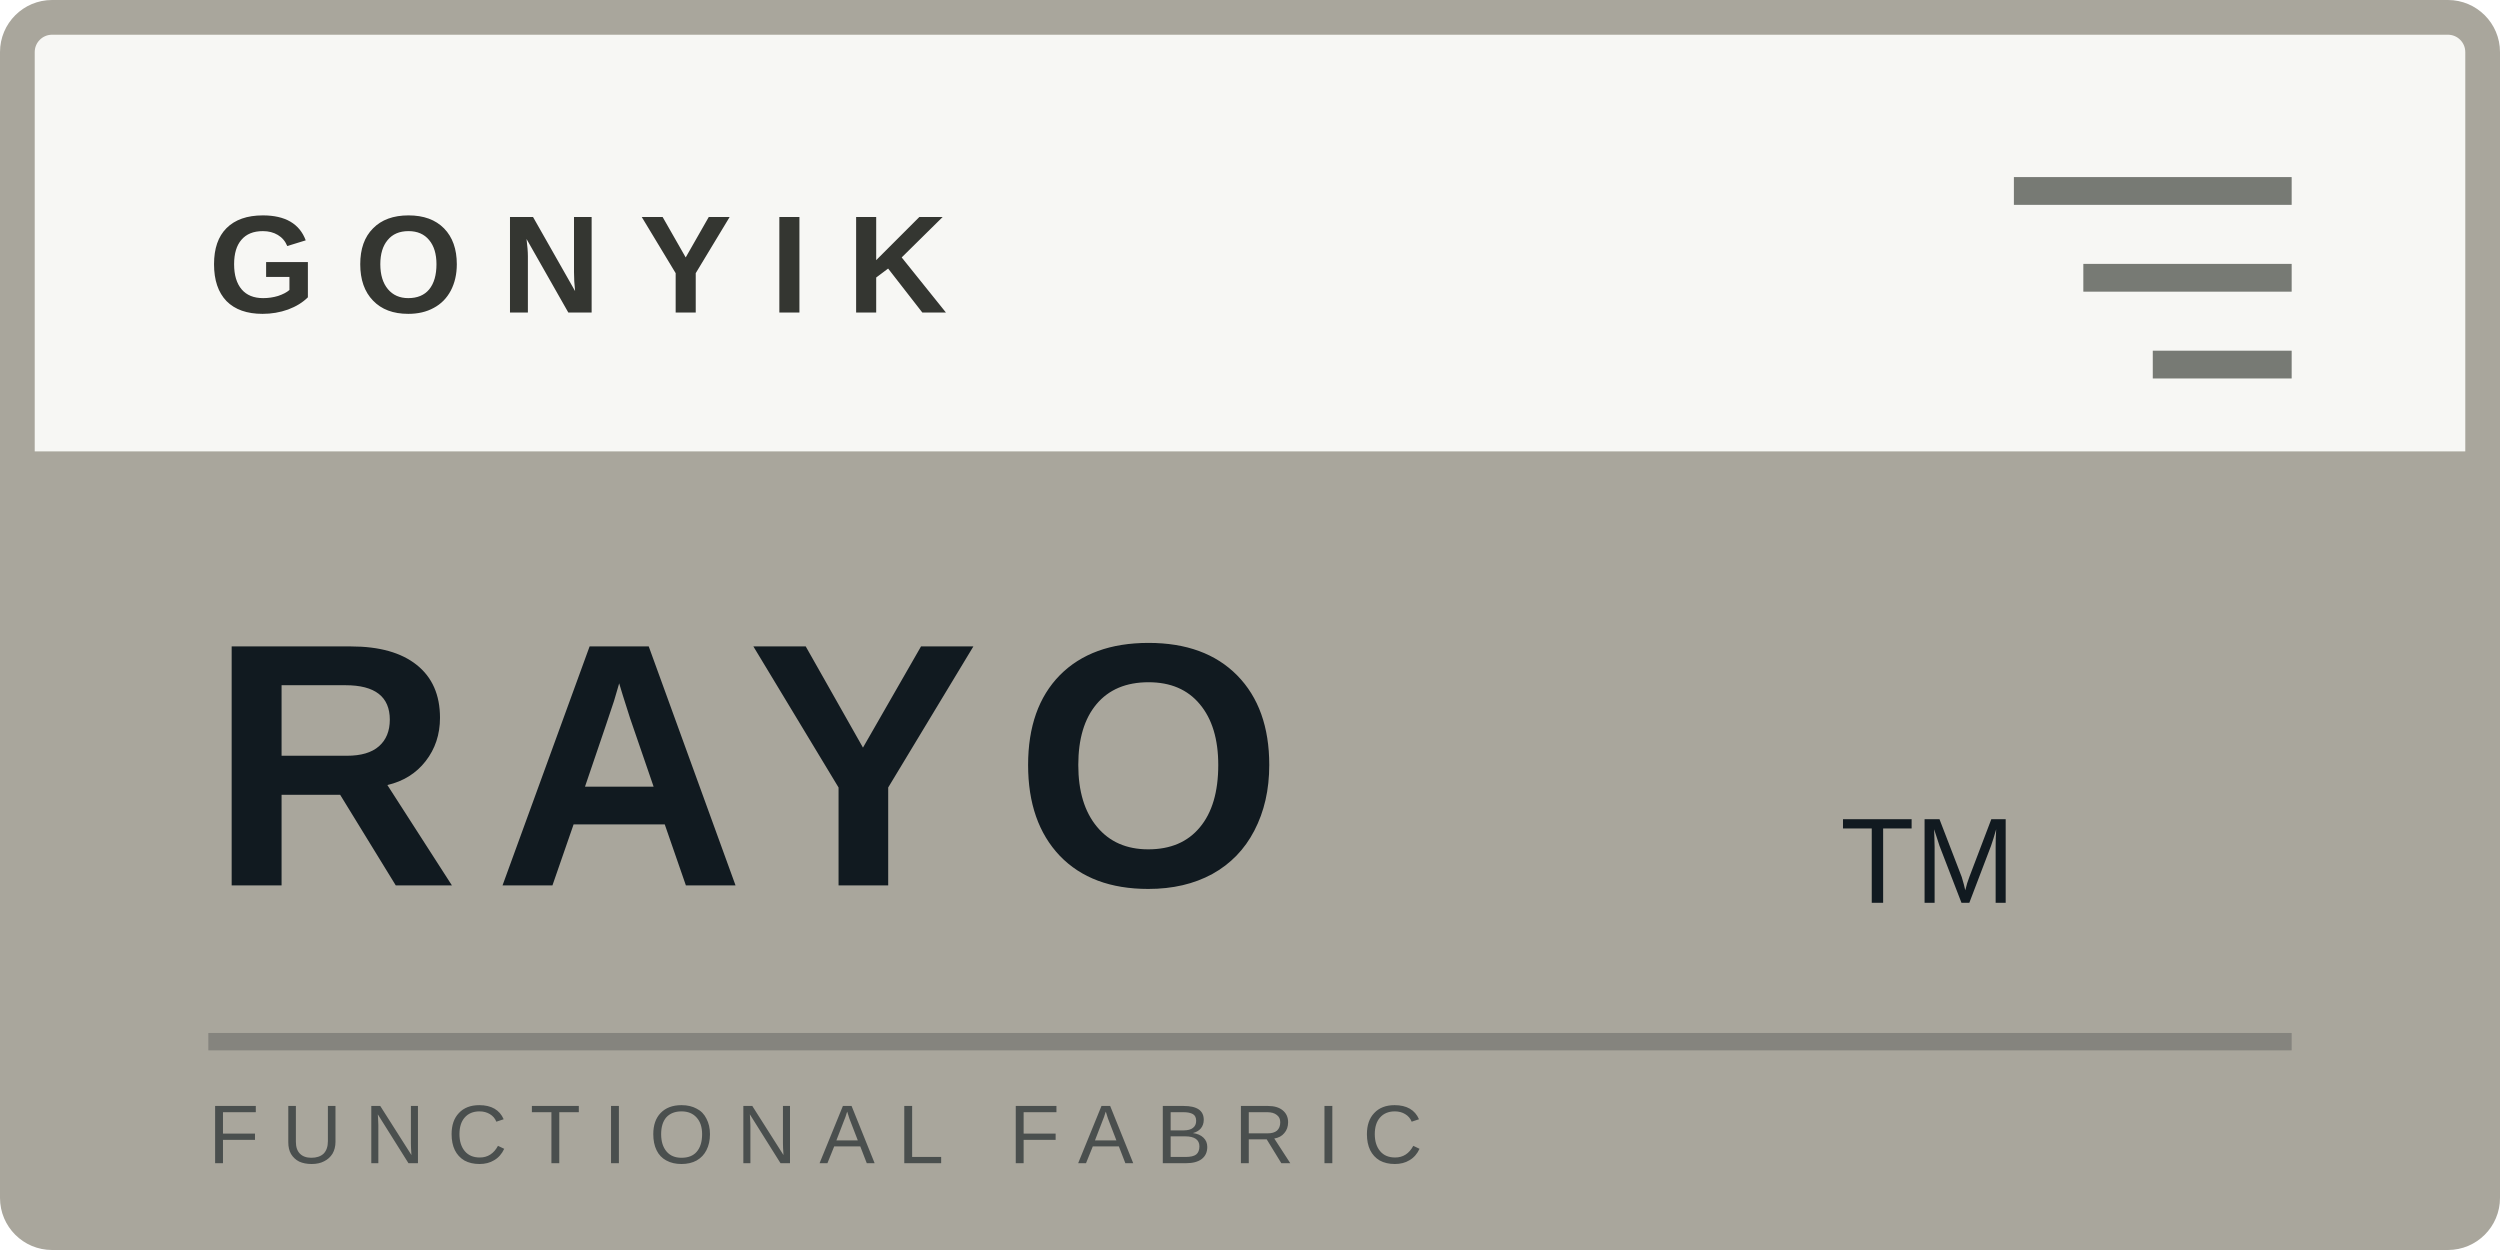
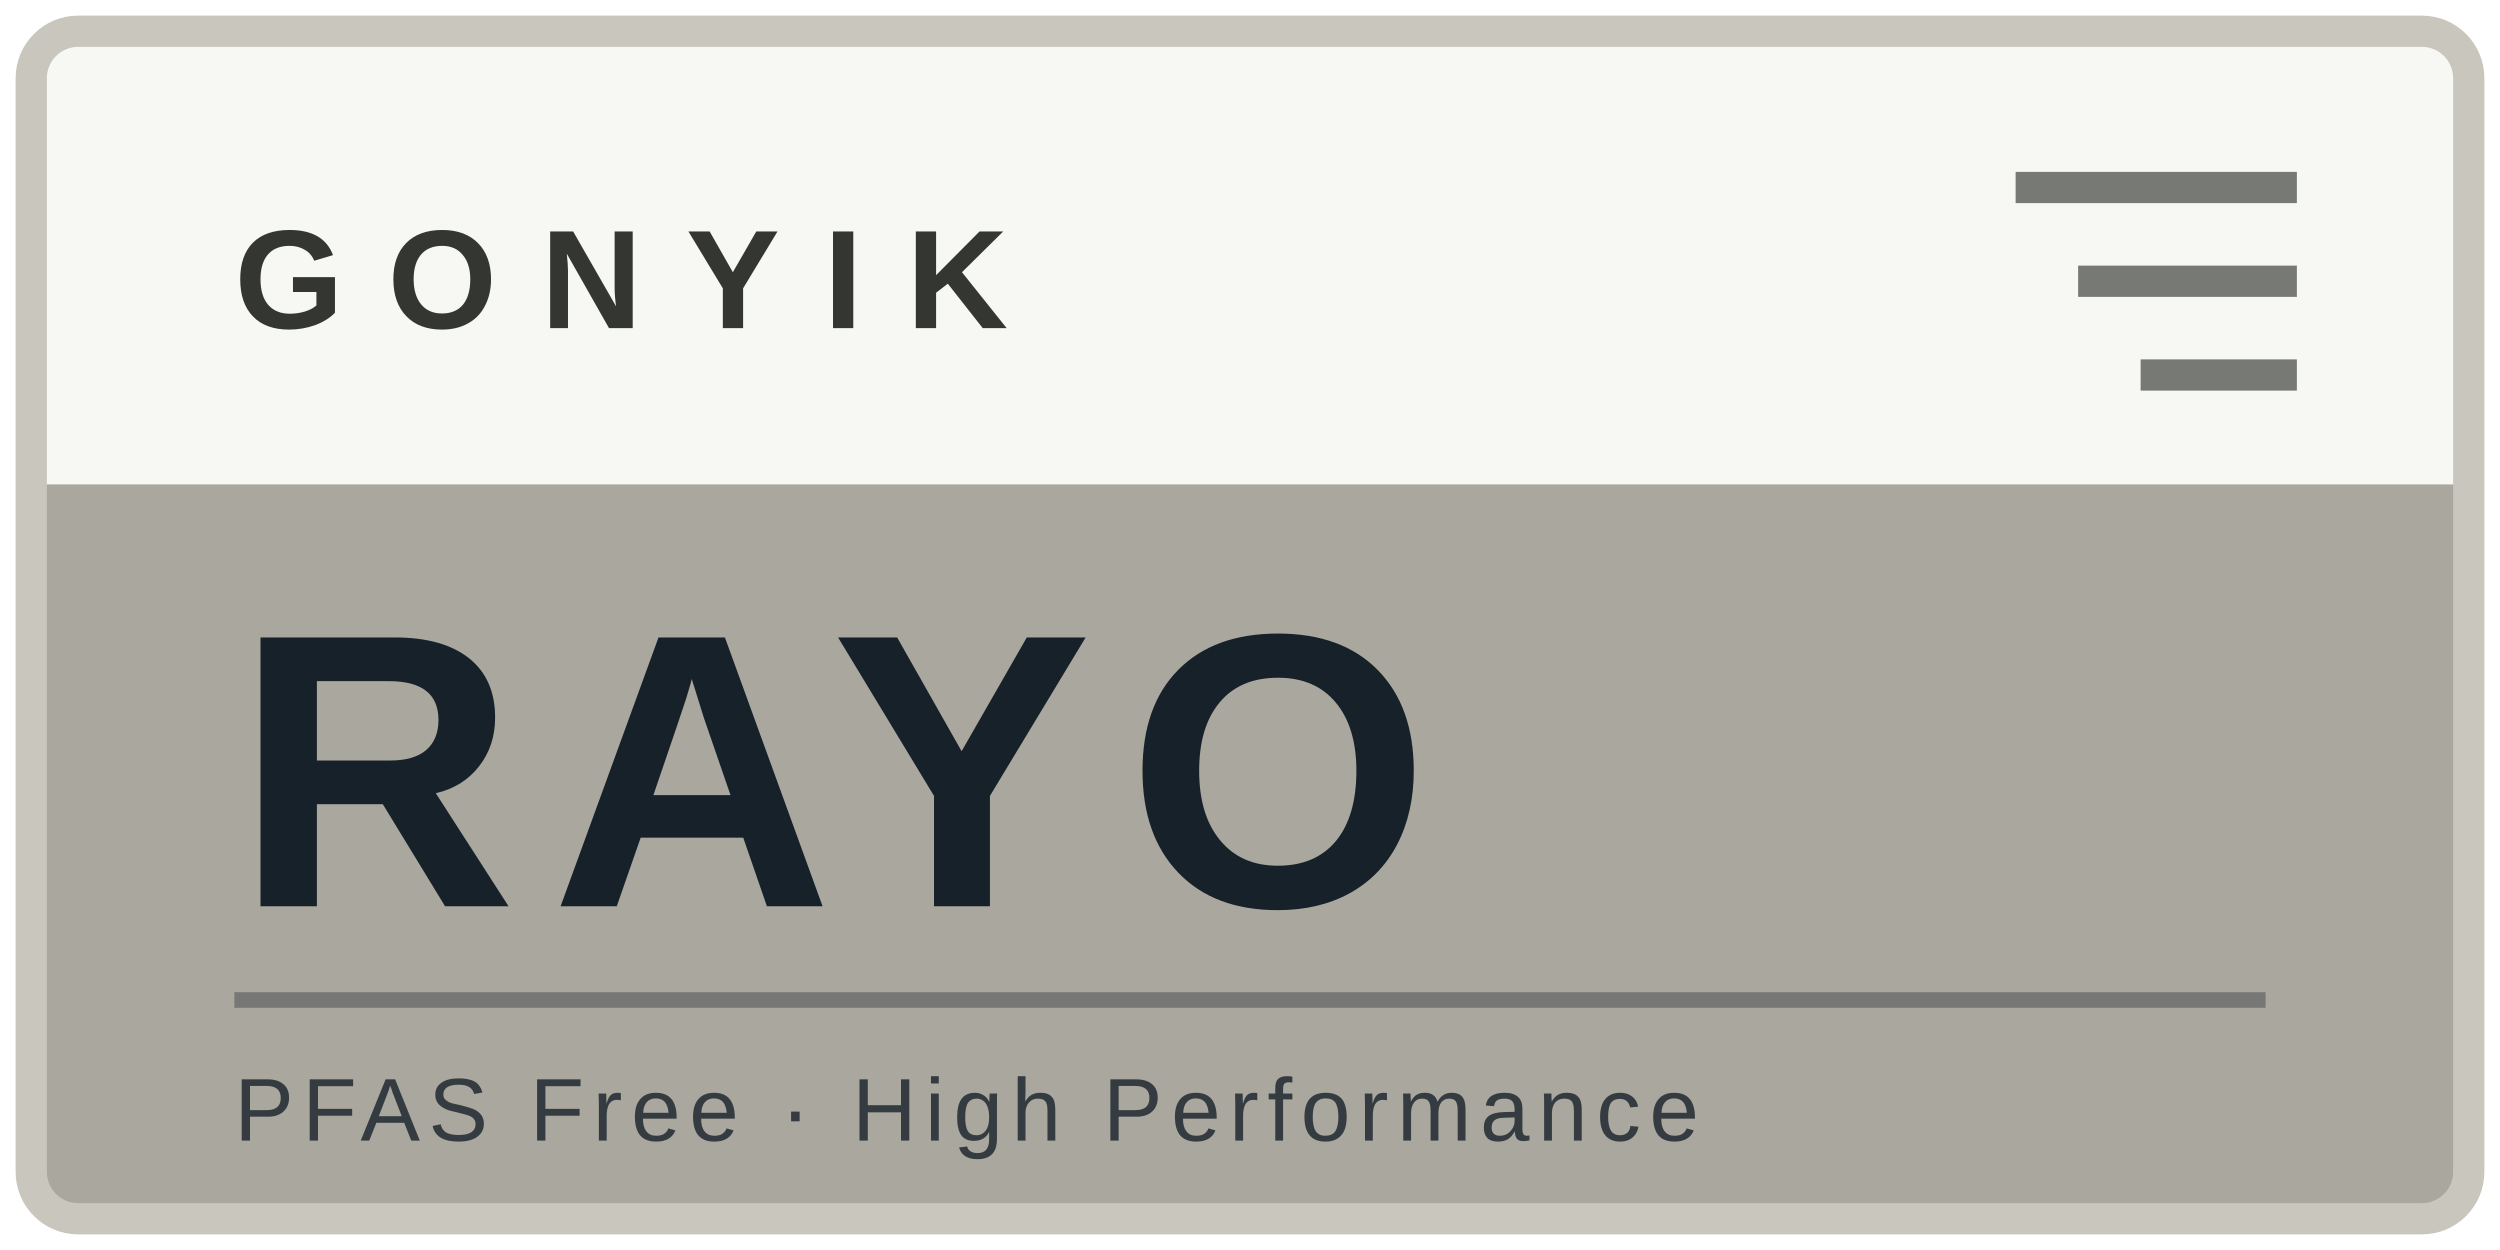
- <svg xmlns="http://www.w3.org/2000/svg" viewBox="0 0 144 72" role="img" aria-labelledby="title desc">
-   <rect x="1" y="1" width="142" height="70" rx="2" fill="#F7F7F4" stroke="#A9A69C" stroke-width="2" />
-   <path d="M1 26H143V71H1Z" fill="#A9A69C" />
-   <text x="12" y="18" fill="#343631" font-family="Arial,sans-serif" font-size="8" font-weight="700" letter-spacing="2.2">GONYIK</text>
-   <g fill="none" stroke="#777A74" stroke-width="1.6">
-     <path d="M116 11h16" />
-     <path d="M120 16h12" />
-     <path d="M124 21h8" />
+ <svg xmlns="http://www.w3.org/2000/svg" viewBox="0 0 160 80" role="img" aria-labelledby="title desc">
+   <defs>
+     <clipPath id="badge-clip">
+       <rect x="2" y="2" width="156" height="76" rx="3" />
+     </clipPath>
+   </defs>
+   <g clip-path="url(#badge-clip)">
+     <rect x="2" y="2" width="156" height="29" fill="#F7F7F4" />
+     <rect x="2" y="31" width="156" height="47" fill="#AAA79E" />
  </g>
-   <text x="12" y="51" fill="#111A20" font-family="Arial,sans-serif" font-size="20" font-weight="700" letter-spacing="2">RAYO</text>
-   <text x="106" y="52" fill="#111A20" font-family="Arial,sans-serif" font-size="7">TM</text>
-   <path d="M12 60H132" stroke="#111A20" stroke-opacity=".24" />
-   <text x="12" y="67" fill="#111A20" fill-opacity=".62" font-family="Arial,sans-serif" font-size="4.8" letter-spacing="1.3">FUNCTIONAL FABRIC</text>
+   <rect x="2" y="2" width="156" height="76" rx="3" fill="none" stroke="#C9C6BD" stroke-width="2" />
+   <text x="15" y="21" fill="#343631" font-family="Arial,sans-serif" font-size="9" font-weight="700" letter-spacing="2.8">GONYIK</text>
+   <g fill="none" stroke="#777A74" stroke-width="2" stroke-linecap="square">
+     <path d="M130 12h16" />
+     <path d="M134 18h12" />
+     <path d="M138 24h8" />
+   </g>
+   <text x="15" y="58" fill="#17212A" font-family="Arial,sans-serif" font-size="25" font-weight="700" letter-spacing="2.2">RAYO</text>
+   <path d="M15 64H145" stroke="#17212A" stroke-opacity=".35" />
+   <text x="15" y="73" fill="#17212A" fill-opacity=".8" font-family="Arial,sans-serif" font-size="5.7" letter-spacing=".55">PFAS Free · High Performance</text>
</svg>
